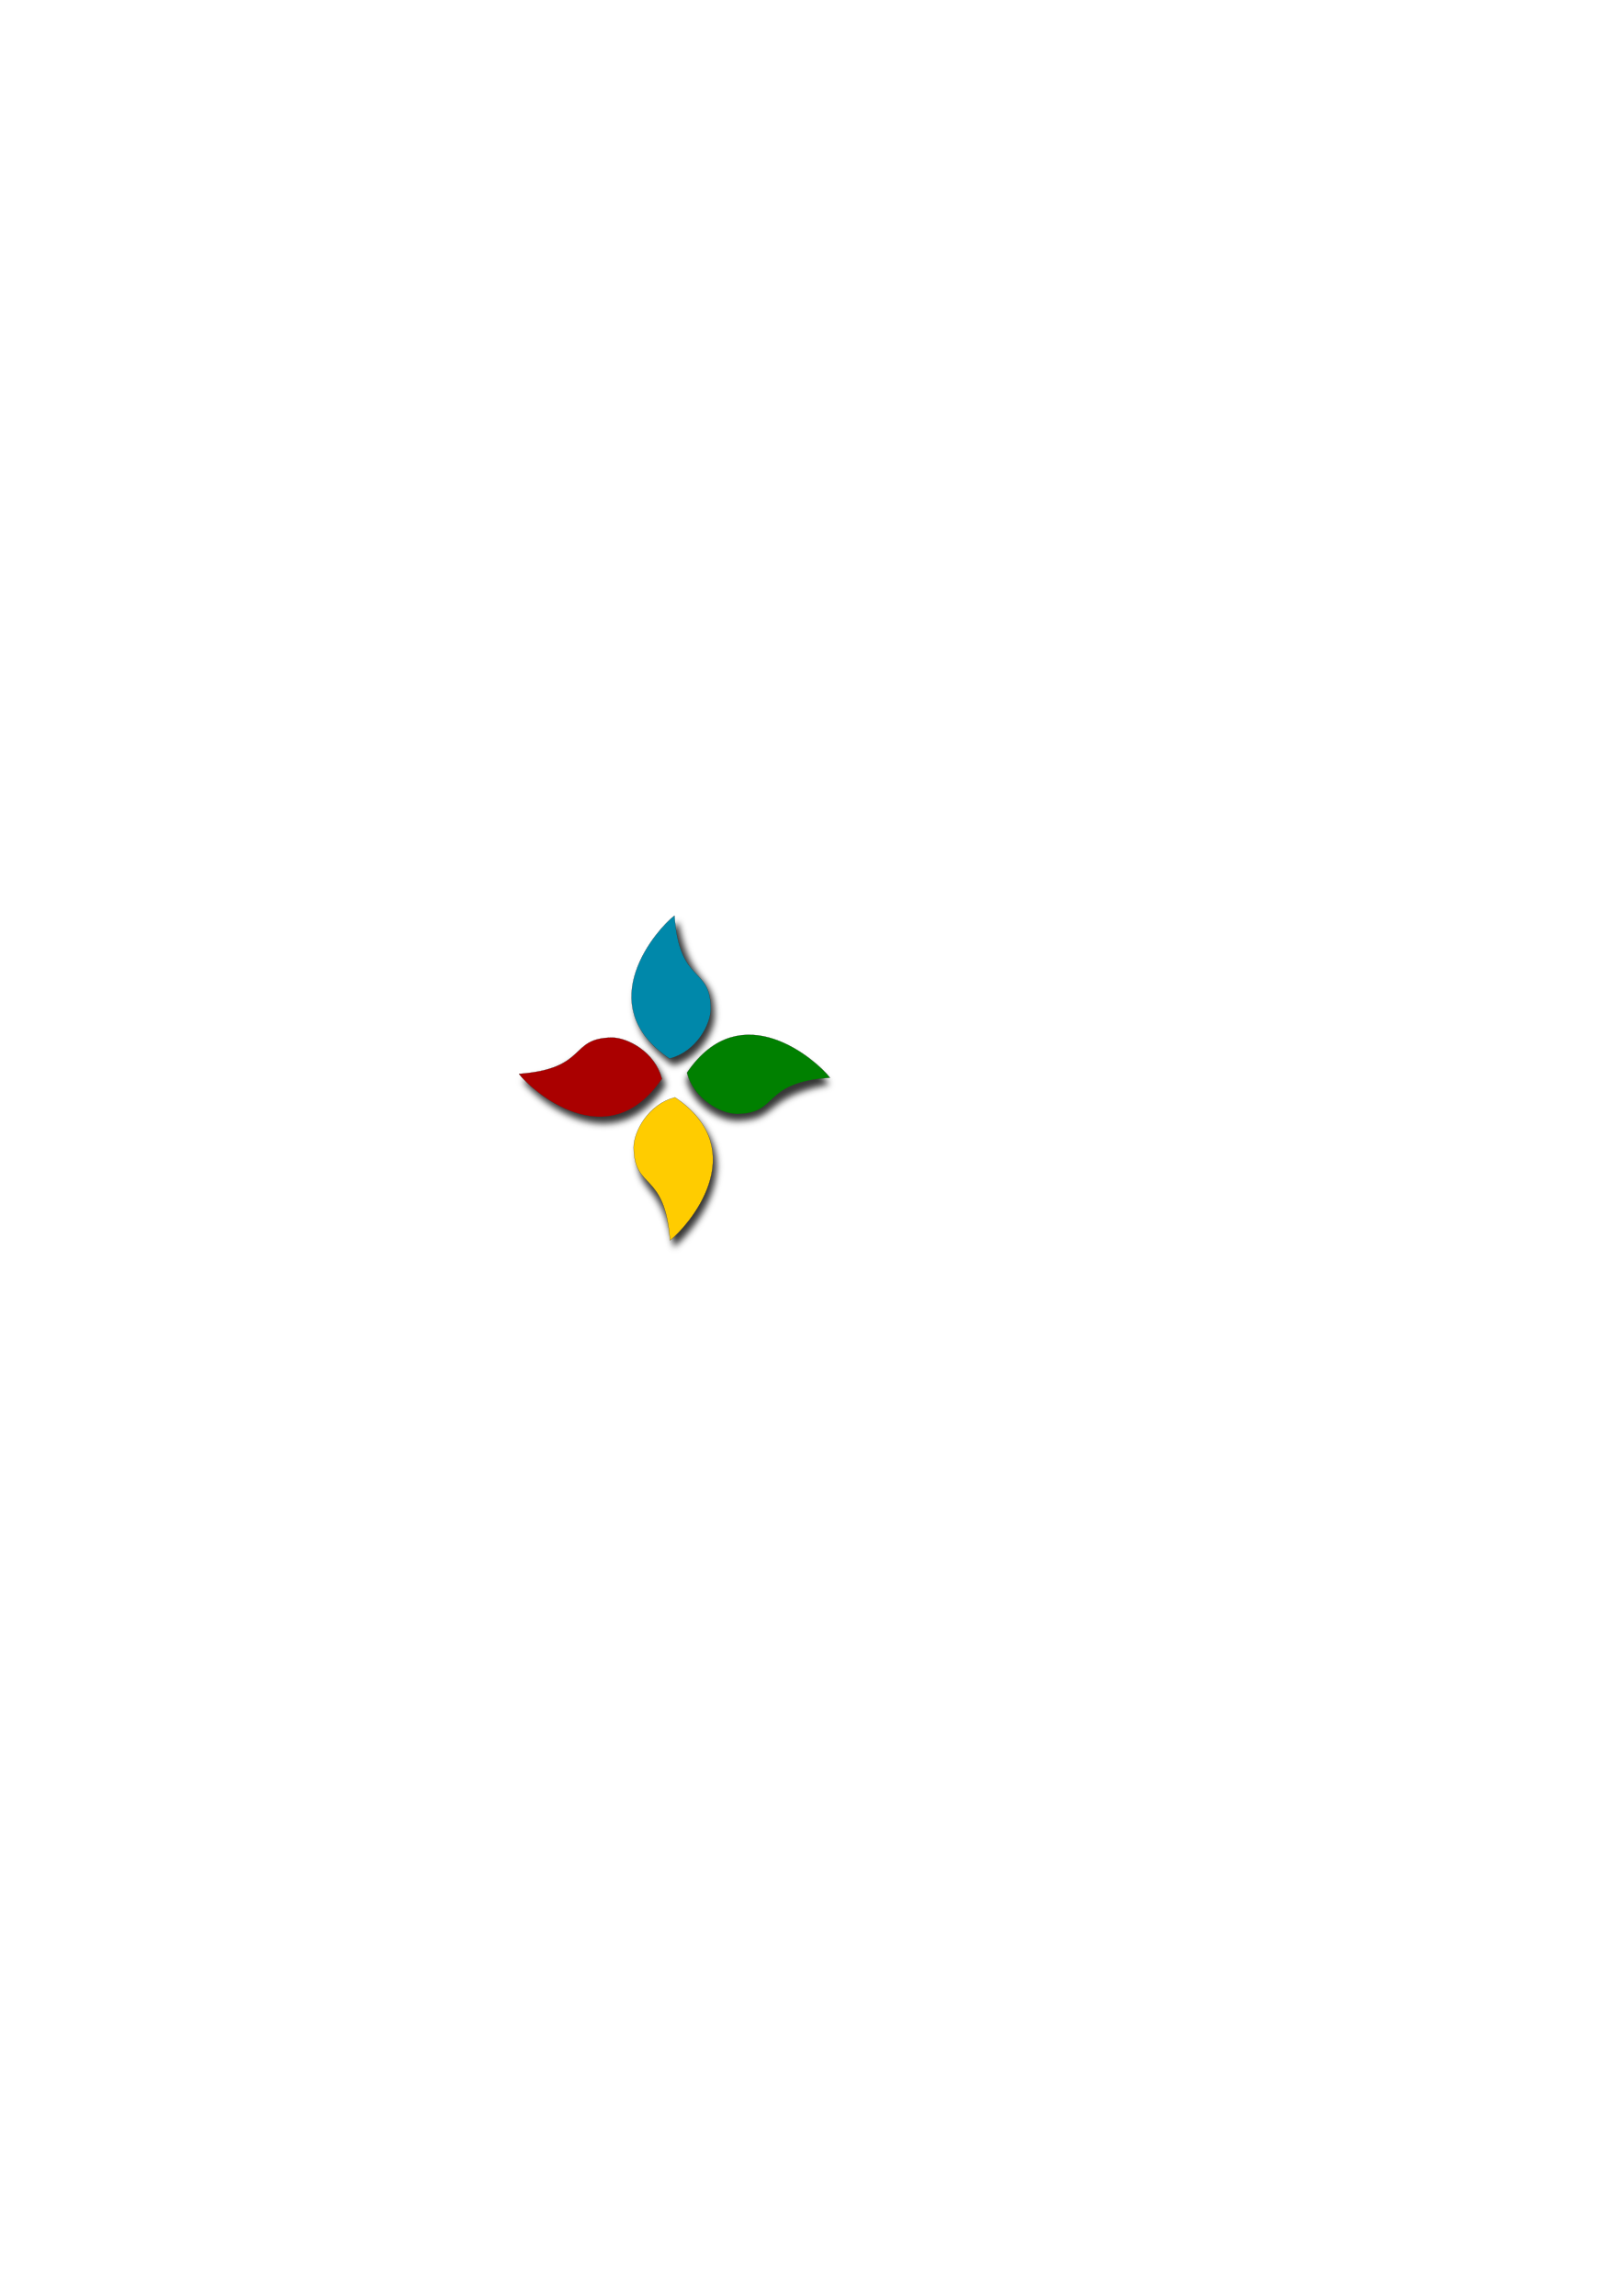
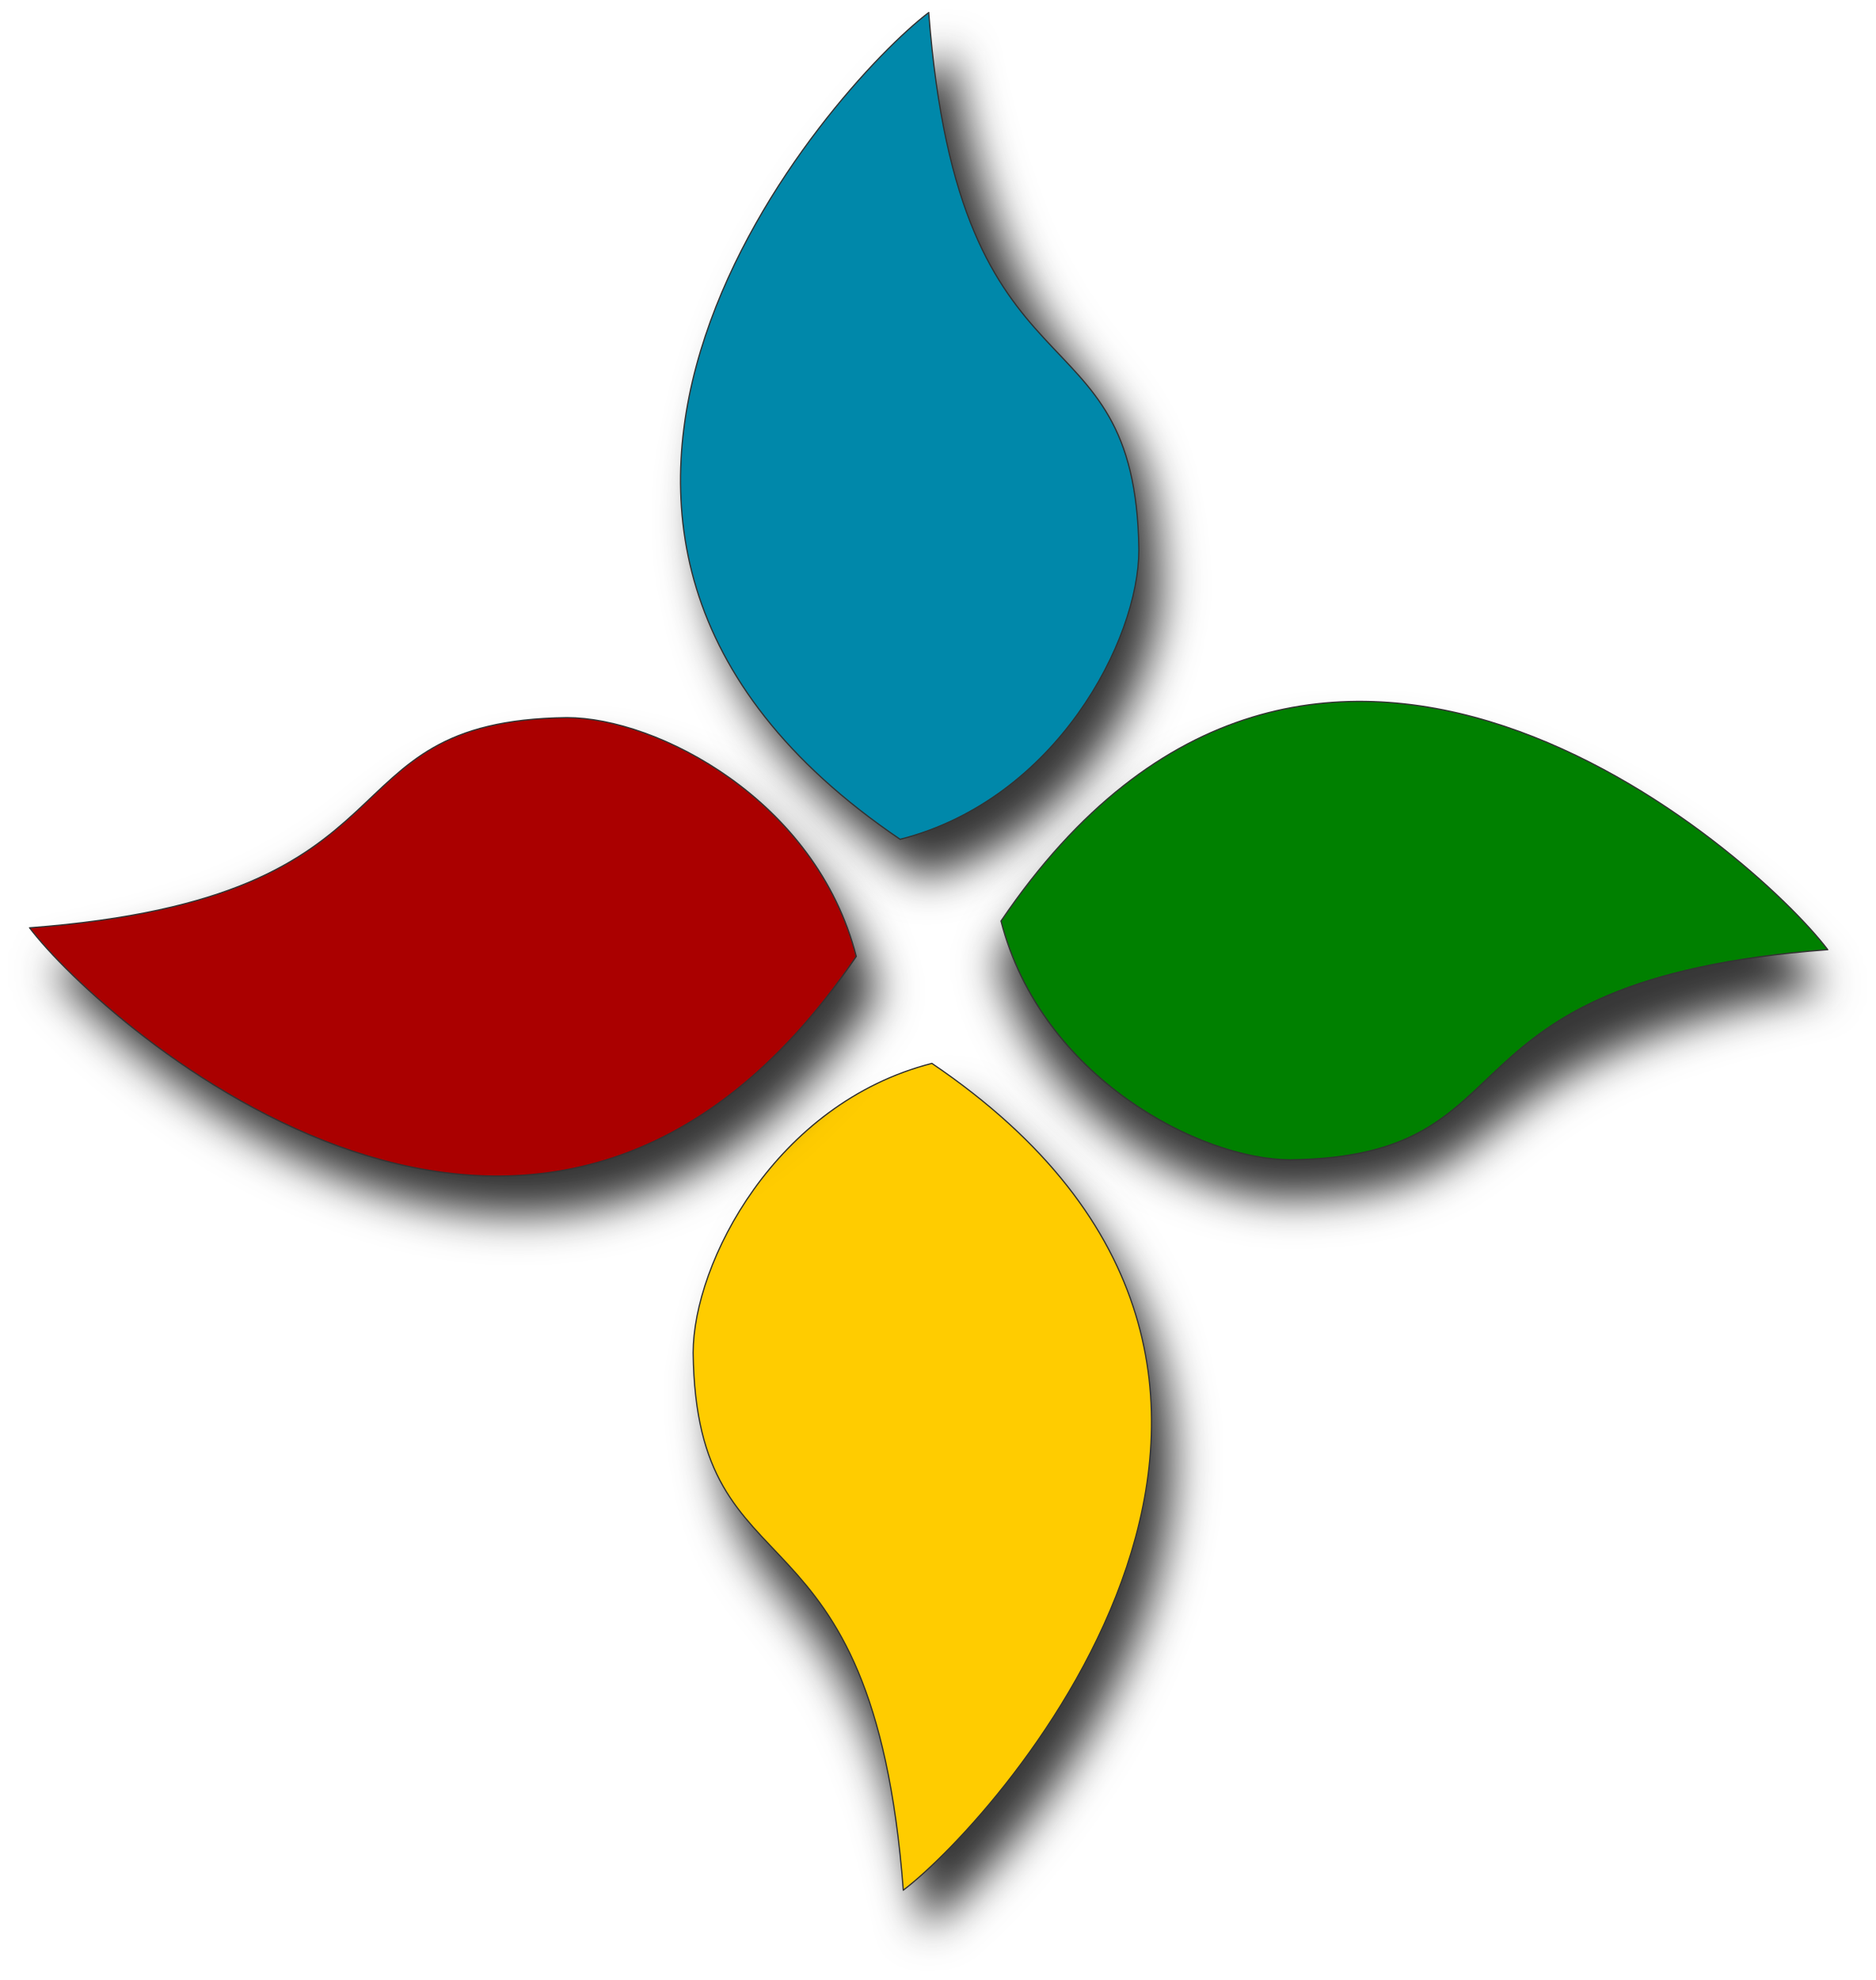
- <svg xmlns="http://www.w3.org/2000/svg" width="744.094" height="1052.362" id="svg2" version="1.1">
+ <svg xmlns="http://www.w3.org/2000/svg" width="148.643" height="156.928" id="svg2" version="1.1">
  <defs id="defs4">
-     <filter id="filter3872" x="-0.109" width="1.219" y="-0.061" height="1.121">
+     <filter id="filter3872" x="-0.109" width="1.219" y="-0.061" height="1.121" color-interpolation-filters="sRGB">
      <feGaussianBlur stdDeviation="1.655" id="feGaussianBlur3874" />
    </filter>
    <filter color-interpolation-filters="sRGB" id="filter3872-8" x="-0.109" width="1.219" y="-0.061" height="1.121">
      <feGaussianBlur stdDeviation="1.655" id="feGaussianBlur3874-8" />
    </filter>
    <filter color-interpolation-filters="sRGB" id="filter3872-8-6" x="-0.109" width="1.219" y="-0.061" height="1.121">
      <feGaussianBlur stdDeviation="1.655" id="feGaussianBlur3874-8-8" />
    </filter>
    <filter color-interpolation-filters="sRGB" id="filter3872-8-6-1" x="-0.109" width="1.219" y="-0.061" height="1.121">
      <feGaussianBlur stdDeviation="1.655" id="feGaussianBlur3874-8-8-3" />
    </filter>
  </defs>
-   <g id="layer1">
+   <g id="layer1" transform="translate(-235.4643,-418.6837)">
    <path style="opacity:0.786;fill:#000000;stroke:#333333;stroke-width:0.1;stroke-miterlimit:4;filter:url(#filter3872)" d="m 310.794,422.742 c 6.01,31.282 16.4,22.661 16.659,42.583 -0.003,7.147 -6.525,19.767 -18.925,22.944 -36.571,-24.795 -5.363,-59.748 2.265,-65.527 z" id="rect3059-1" />
    <path style="fill:#0088aa;stroke:#333333;stroke-width:0.1;stroke-miterlimit:4" d="m 309.082,419.679 c 2.439,31.997 16.4,22.661 16.659,42.583 -0.003,7.147 -6.525,19.767 -18.925,22.944 -36.571,-24.795 -5.363,-59.748 2.265,-65.527 z" id="rect3059" />
    <path style="opacity:0.786;fill:#000000;stroke:#333333;stroke-width:0.1;stroke-miterlimit:4;filter:url(#filter3872-8)" d="m -69.206,516.742 c 6.01,31.282 16.4,22.661 16.659,42.583 -0.003,7.147 -6.525,19.767 -18.925,22.944 -36.571,-24.795 -5.363,-59.748 2.265,-65.527 z" id="rect3059-1-9" transform="matrix(0,1,-1,0,896.7908,566.2193)" />
    <path style="fill:#008000;stroke:#333333;stroke-width:0.1;stroke-miterlimit:4" d="m 380.338,493.95 c -31.997,2.439 -22.661,16.4 -42.583,16.659 -7.147,-0.003 -19.767,-6.525 -22.944,-18.925 24.795,-36.571 59.748,-5.363 65.527,2.265 z" id="rect3059-3" />
    <path style="opacity:0.786;fill:#000000;stroke:#333333;stroke-width:0.1;stroke-miterlimit:4;filter:url(#filter3872-8-6)" d="m -69.206,516.742 c 6.01,31.282 16.4,22.661 16.659,42.583 -0.003,7.147 -6.525,19.767 -18.925,22.944 -36.571,-24.795 -5.363,-59.748 2.265,-65.527 z" id="rect3059-1-9-7" transform="matrix(-1,0,0,-1,239.5714,1088.296)" />
    <path style="fill:#ffcc00;stroke:#333333;stroke-width:0.1;stroke-miterlimit:4" d="m 307.067,568.491 c -2.439,-31.997 -16.4,-22.661 -16.659,-42.583 0.003,-7.147 6.525,-19.767 18.925,-22.944 36.571,24.795 5.363,59.748 -2.265,65.527 z" id="rect3059-3-4" />
    <path style="opacity:0.786;fill:#000000;stroke:#333333;stroke-width:0.1;stroke-miterlimit:4;filter:url(#filter3872-8-6-1)" d="m -69.206,516.742 c 6.01,31.282 16.4,22.661 16.659,42.583 -0.003,7.147 -6.525,19.767 -18.925,22.944 -36.571,-24.795 -5.363,-59.748 2.265,-65.527 z" id="rect3059-1-9-7-5" transform="matrix(0,-1,1,0,-277.2193,426.0765)" />
    <path style="fill:#aa0000;stroke:#333333;stroke-width:0.1;stroke-miterlimit:4" d="m 237.811,492.22 c 31.997,-2.439 22.661,-16.4 42.583,-16.659 7.147,0.003 19.767,6.525 22.944,18.925 -24.795,36.571 -59.748,5.363 -65.527,-2.265 z" id="rect3059-3-4-2" />
  </g>
</svg>
